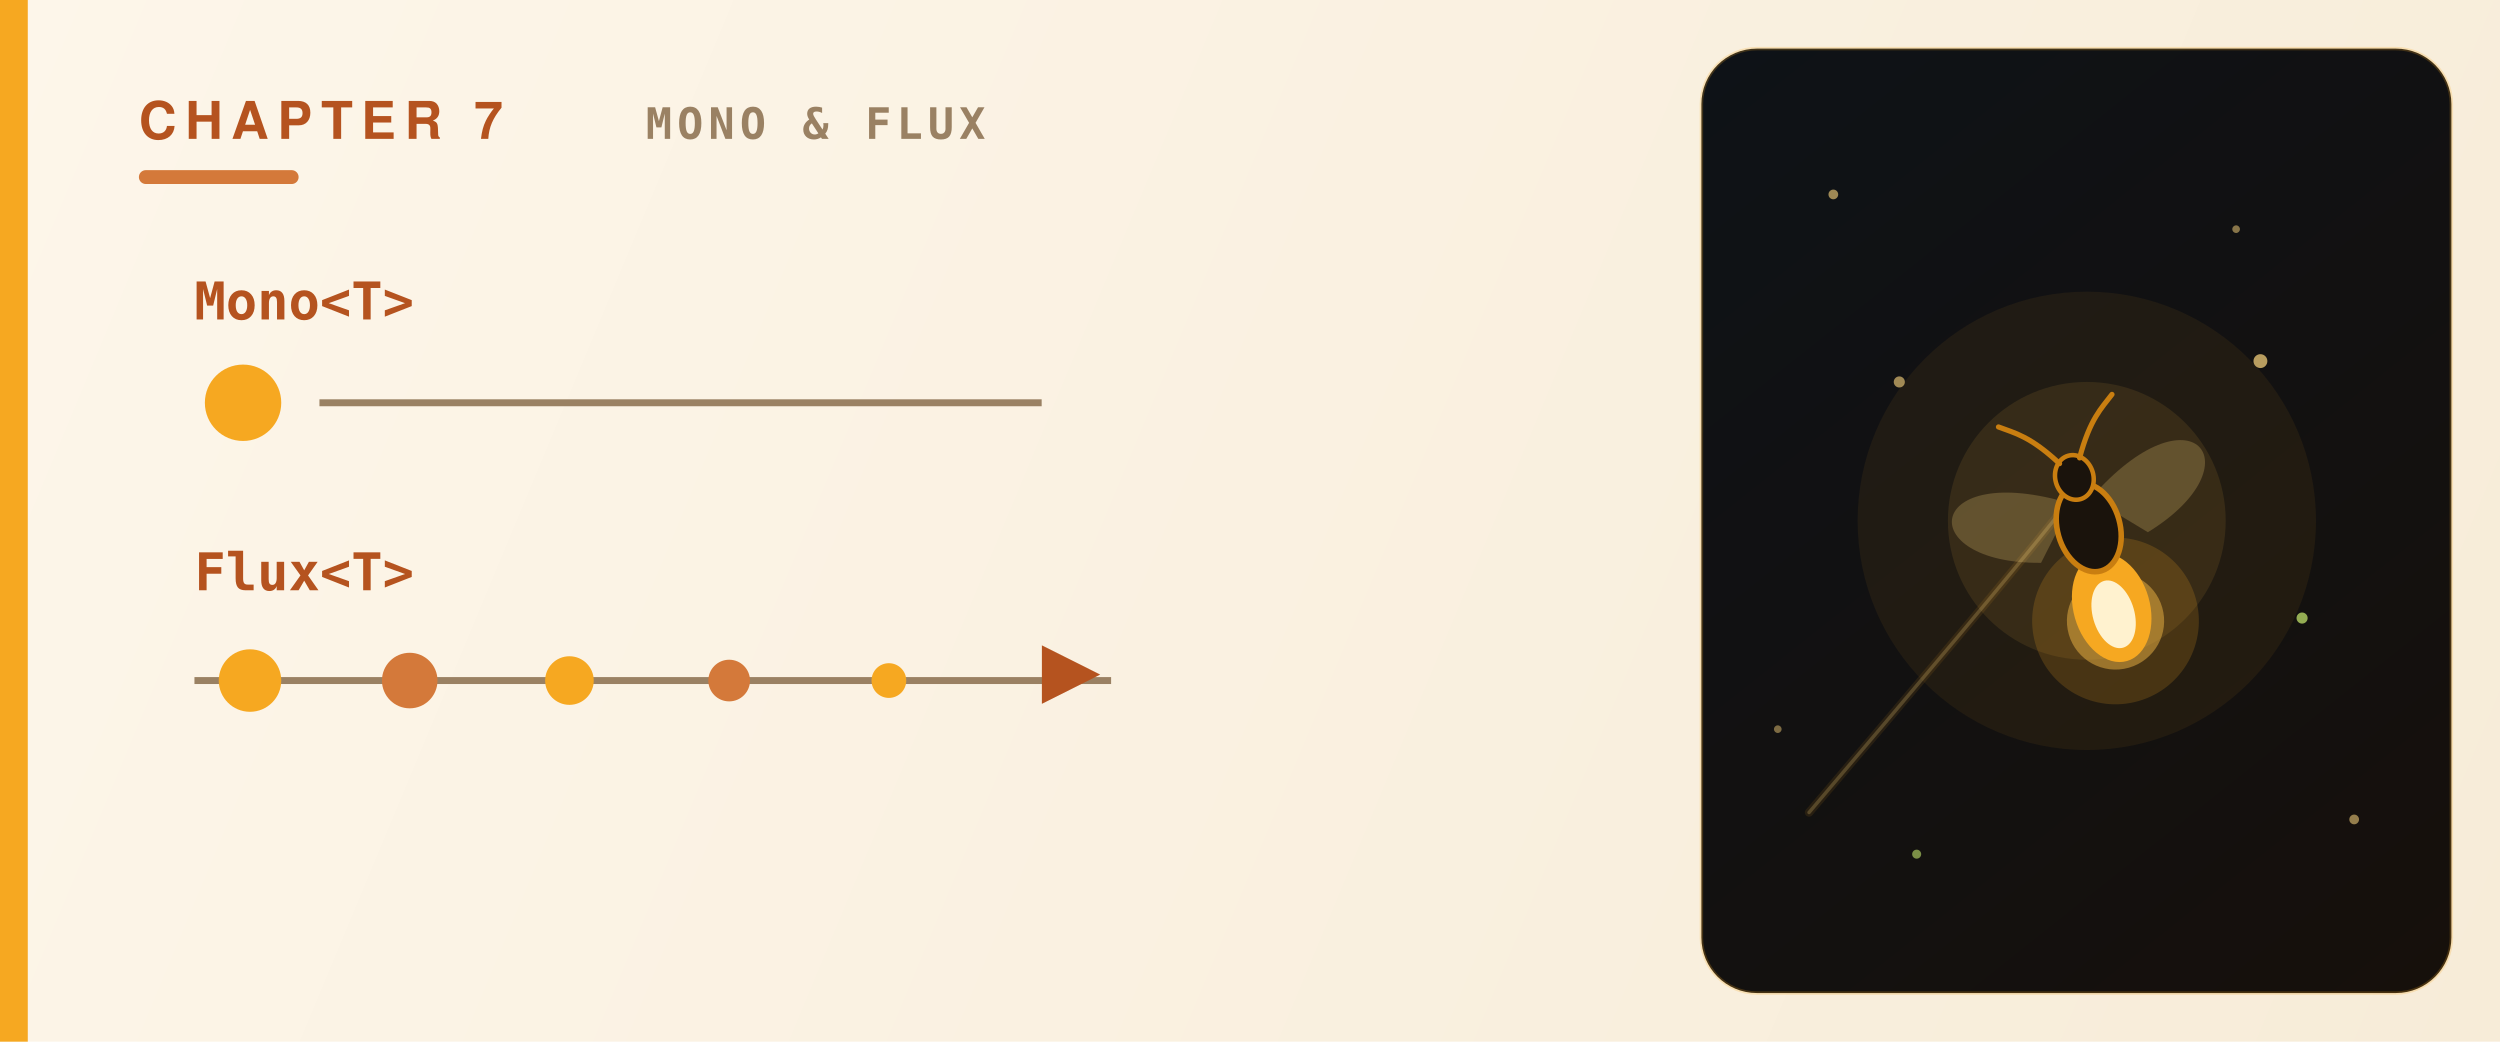
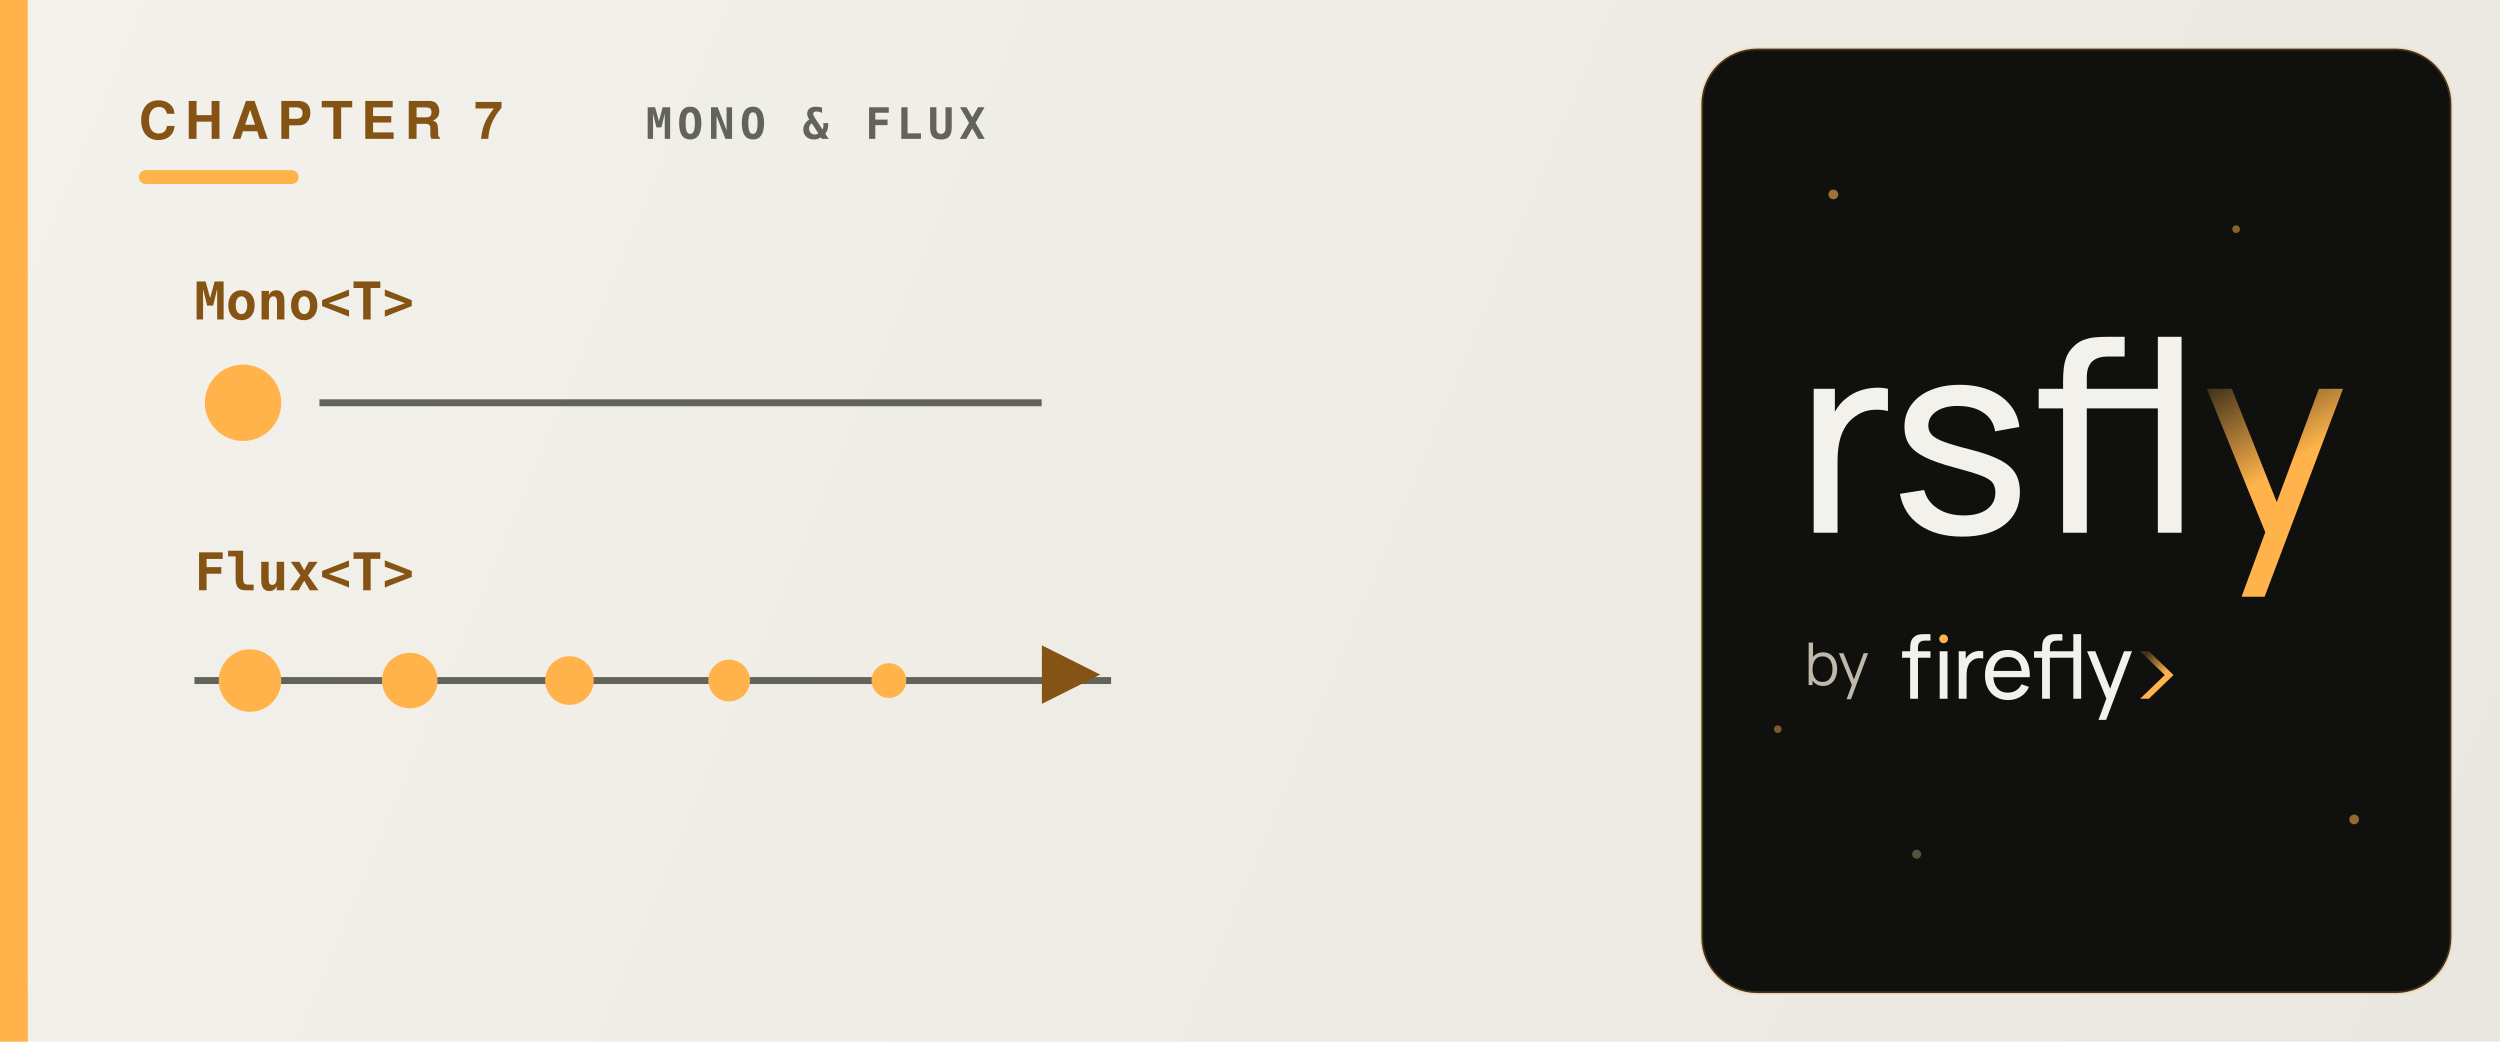
<svg xmlns="http://www.w3.org/2000/svg" viewBox="0 0 720 300" role="img" aria-label="The Reactive Model — Mono and Flux" font-family="Avenir Next,Avenir,Helvetica Neue,Helvetica,Arial,sans-serif">
  <defs>
    <linearGradient id="fld" x1="0" y1="0" x2="720" y2="300" gradientUnits="userSpaceOnUse">
-       <stop offset="0" stop-color="#fdf6ea" />
-       <stop offset="1" stop-color="#f7ecd8" />
+       <stop offset="0" stop-color="#f3f1eb" />
+       <stop offset="1" stop-color="#e9e7df" />
    </linearGradient>
    <linearGradient id="pnl" x1="490" y1="14" x2="706" y2="286" gradientUnits="userSpaceOnUse">
-       <stop offset="0" stop-color="#0e1217" />
-       <stop offset="1" stop-color="#16100b" />
+       <stop offset="0" stop-color="#10110f" />
+       <stop offset="1" stop-color="#10110f" />
    </linearGradient>
    <linearGradient id="grh" x1="0" y1="0" x2="720" y2="0" gradientUnits="userSpaceOnUse">
-       <stop offset="0" stop-color="#f6a821" />
-       <stop offset="1" stop-color="#d4793a" />
+       <stop offset="0" stop-color="#ffb34a" />
+       <stop offset="1" stop-color="#ffb34a" />
    </linearGradient>
  </defs>
  <rect width="720" height="300" fill="url(#fld)" />
  <rect x="0" y="0" width="8" height="300" fill="url(#grh)" />
  <rect x="490" y="14" width="216" height="272" rx="16" fill="url(#pnl)" />
-   <rect x="490" y="14" width="216" height="272" rx="16" fill="none" stroke="#f6a821" stroke-width="1" opacity="0.22" />
-   <g fill="#ffd980">
+   <rect x="490" y="14" width="216" height="272" rx="16" fill="none" stroke="#ffb34a" stroke-width="1" opacity="0.22" />
+   <g fill="#ffb34a">
    <circle cx="528" cy="56" r="1.4" opacity="0.6" />
    <circle cx="678" cy="236" r="1.4" opacity="0.55" />
    <circle cx="644" cy="66" r="1.1" opacity="0.5" />
    <circle cx="512" cy="210" r="1.1" opacity="0.45" />
  </g>
-   <circle cx="552" cy="246" r="1.3" fill="#bfe26a" opacity="0.6" />
-   <text x="40" y="40" fill="#b5531f" font-size="15" font-weight="800" letter-spacing="2.5">CHAPTER 7</text>
-   <text x="186" y="40" fill="#9a8163" font-size="12.5" font-weight="600" letter-spacing="1.5" font-family="SF Mono,JetBrains Mono,Menlo,Consolas,monospace">MONO &amp; FLUX</text>
-   <rect x="40" y="49" width="46" height="4" rx="2" fill="#d4793a" />
-   <text x="56" y="92" fill="#b5531f" font-size="15" font-weight="800" font-family="SF Mono,JetBrains Mono,Menlo,Consolas,monospace">Mono&lt;T&gt;</text>
-   <circle cx="70" cy="116" r="11" fill="#f6a821" />
-   <line x1="92" y1="116" x2="300" y2="116" stroke="#9a8163" stroke-width="2" />
-   <text x="56" y="170" fill="#b5531f" font-size="15" font-weight="800" font-family="SF Mono,JetBrains Mono,Menlo,Consolas,monospace">Flux&lt;T&gt;</text>
-   <line x1="56" y1="196" x2="320" y2="196" stroke="#9a8163" stroke-width="2" />
-   <circle cx="72" cy="196" r="9" fill="#f6a821" />
-   <circle cx="118" cy="196" r="8" fill="#d4793a" />
-   <circle cx="164" cy="196" r="7" fill="#f6a821" />
-   <circle cx="210" cy="196" r="6" fill="#d4793a" />
-   <circle cx="256" cy="196" r="5" fill="#f6a821" />
-   <text x="300" y="200" fill="#b5531f" font-size="22">▶</text>
-   <g transform="translate(601,150)">
-     <circle r="66" fill="#f6a821" opacity="0.07" />
-     <circle r="40" fill="#ffc24a" opacity="0.10" />
-     <path d="M-80,84 C-46,44 -24,18 -8,-2" fill="none" stroke="#f6a821" stroke-width="2.4" opacity="0.10" stroke-linecap="round" />
-     <path d="M-80,84 C-46,44 -24,18 -8,-2" fill="none" stroke="#ffd980" stroke-width="1" opacity="0.22" stroke-linecap="round" />
-     <g transform="rotate(-16)">
-       <circle cx="0" cy="30" r="24" fill="#f6a821" opacity="0.18" />
-       <circle cx="0" cy="30" r="14" fill="#ffc24a" opacity="0.45" />
-       <path d="M-3,-6 C-40,-30 -52,-2 -16,8 Z" fill="#ffd980" opacity="0.22" />
-       <path d="M3,-6 C40,-30 52,-2 16,8 Z" fill="#ffd980" opacity="0.22" />
-       <ellipse cx="0" cy="26" rx="11" ry="16" fill="#f6a821" />
-       <ellipse cx="0" cy="28" rx="6" ry="10" fill="#fff2cf" />
-       <ellipse cx="0" cy="2" rx="9" ry="13" fill="#1a130c" stroke="#c97e10" stroke-width="1.6" />
-       <ellipse cx="0" cy="-13" rx="5.5" ry="6.5" fill="#1a130c" stroke="#c97e10" stroke-width="1.3" />
-       <path d="M-3,-18 C-9,-28 -13,-30 -17,-33" fill="none" stroke="#c97e10" stroke-width="1.5" stroke-linecap="round" />
-       <path d="M3,-18 C9,-28 13,-30 17,-33" fill="none" stroke="#c97e10" stroke-width="1.5" stroke-linecap="round" />
+   <circle cx="552" cy="246" r="1.3" fill="#7a8460" opacity="0.6" />
+   <text x="40" y="40" fill="#855414" font-size="15" font-weight="800" letter-spacing="2.5">CHAPTER 7</text>
+   <text x="186" y="40" fill="#62645b" font-size="12.5" font-weight="600" letter-spacing="1.5" font-family="SF Mono,JetBrains Mono,Menlo,Consolas,monospace">MONO &amp; FLUX</text>
+   <rect x="40" y="49" width="46" height="4" rx="2" fill="#ffb34a" />
+   <text x="56" y="92" fill="#855414" font-size="15" font-weight="800" font-family="SF Mono,JetBrains Mono,Menlo,Consolas,monospace">Mono&lt;T&gt;</text>
+   <circle cx="70" cy="116" r="11" fill="#ffb34a" />
+   <line x1="92" y1="116" x2="300" y2="116" stroke="#62645b" stroke-width="2" />
+   <text x="56" y="170" fill="#855414" font-size="15" font-weight="800" font-family="SF Mono,JetBrains Mono,Menlo,Consolas,monospace">Flux&lt;T&gt;</text>
+   <line x1="56" y1="196" x2="320" y2="196" stroke="#62645b" stroke-width="2" />
+   <circle cx="72" cy="196" r="9" fill="#ffb34a" />
+   <circle cx="118" cy="196" r="8" fill="#ffb34a" />
+   <circle cx="164" cy="196" r="7" fill="#ffb34a" />
+   <circle cx="210" cy="196" r="6" fill="#ffb34a" />
+   <circle cx="256" cy="196" r="5" fill="#ffb34a" />
+   <text x="300" y="200" fill="#855414" font-size="22">▶</text>
+   <svg x="506" y="82" width="184" height="133" viewBox="0 0 335.52 242">
+     <g fill="#f3f1eb" transform="translate(20 130) scale(0.07 -0.07)">
+       <g transform="translate(0 0)">
+         <path d="M140 0L140 1080L299 1080L299 908Q310 927 323 945Q353 987 391 1014Q433 1048 486 1066Q539 1084 594 1087.5Q649 1091 697 1080L697 913Q641 928 574 921Q507 914 450 872Q398 835 369.5 782Q341 729 330 667.5Q319 606 319 542L319 0Z" />
+       </g>
+       <g transform="translate(707 0)">
+         <path d="M548 -29Q355 -29 231.5 55.5Q108 140 80 292L262 321Q284 233 363 181.5Q442 130 559 130Q670 130 733 176Q796 222 796 301Q796 347 775 375.5Q754 404 688.5 429Q623 454 491 489Q348 527 266 568Q184 609 149 663Q114 717 114 794Q114 889 166 960.5Q218 1032 311.5 1071Q405 1110 529 1110Q652 1110 749 1071Q846 1032 905.5 960.5Q965 889 976 794L794 761Q781 848 710.5 898Q640 948 529 951Q424 955 358.5 914Q293 873 293 803Q293 764 317.5 736Q342 708 408.5 683Q475 658 602 626Q745 590 827.5 547.5Q910 505 945 447.5Q980 390 980 306Q980 150 865 60.5Q750 -29 548 -29Z" />
+       </g>
+       <g transform="translate(1768 0)">
+         <path d="M243 0L243 933L60 933L60 1080L243 1080L243 1139Q243 1181 247 1224.5Q251 1268 265 1309.5Q279 1351 311 1386Q348 1427 392 1444.5Q436 1462 481.5 1466Q527 1470 568 1470L705 1470L705 1322L578 1322Q499 1322 460 1283.5Q421 1245 421 1167L421 1080L954 1080L954 1470L1132 1470L1132 0L954 0L954 933L421 933L421 0Z" />
+       </g>
+       <g transform="translate(3060 0)">
+         <g data-family-terminal="trail-y">
+           <defs>
+             <linearGradient id="opener-rsfly-family-rsfly-20-130-140" gradientUnits="userSpaceOnUse" x1="30" y1="1080" x2="554" y2="230">
+               <stop offset="0" stop-color="#ffb34a" stop-opacity="0.2" />
+               <stop offset="0.8" stop-color="#ffb34a" stop-opacity="1" />
+             </linearGradient>
+           </defs>
+           <path d="M290 -480L468 4L30 1080L217 1080L554 230L870 1080L1051 1080L463 -480Z" fill="url(#opener-rsfly-family-rsfly-20-130-140)" />
+         </g>
+       </g>
    </g>
-     <circle cx="50" cy="-46" r="2" fill="#ffd980" opacity="0.7" />
-     <circle cx="62" cy="28" r="1.6" fill="#bfe26a" opacity="0.75" />
-     <circle cx="-54" cy="-40" r="1.6" fill="#ffd980" opacity="0.6" />
-   </g>
+     <g fill="#bfb8ab" transform="translate(25 210) scale(0.0155 -0.0155)">
+       <path d="M625 -30Q476 -30 373 46Q314 89 271 150L271 0L139 0L139 1440L287 1440L287 953Q325 1001 375 1036Q479 1110 631 1110Q779 1110 885 1035Q991 960 1047.5 831Q1104 702 1104 541Q1104 379 1047 250Q990 121 883 45.5Q776 -30 625 -30ZM610 107Q723 107 798 164Q873 221 910.5 319.5Q948 418 948 541Q948 663 911 761Q874 859 798.5 916Q723 973 607 973Q494 973 419.5 918Q345 863 308 765.5Q271 668 271 541Q271 416 308 317.5Q345 219 420 163Q495 107 610 107Z" transform="translate(0 0)" />
+       <path d="M294 -480L472 3L33 1080L189 1080L544 192L871 1080L1021 1080L441 -480Z" transform="translate(1131 0)" />
+     </g>
+     <svg x="76" y="183" width="143" height="45.48" viewBox="5 -148 619.4 197">
+       <defs>
+         <linearGradient id="opener-rsfly-firefly-trail" gradientUnits="userSpaceOnUse" x1="567.4" y1="-108" x2="623.4" y2="-54">
+           <stop offset="0" stop-color="#ffb34a" stop-opacity="0.2" />
+           <stop offset="0.8" stop-color="#ffb34a" stop-opacity="1" />
+         </linearGradient>
+       </defs>
+       <path d="M24.3 0L24.3 -93.3L6 -93.3L6 -108L24.3 -108L24.3 -113.9Q24.3 -118.1 24.7 -122.45Q25.1 -126.8 26.5 -130.95Q27.9 -135.1 31.1 -138.6Q34.8 -142.7 39.2 -144.45Q43.6 -146.2 48.15 -146.6Q52.7 -147 56.8 -147L70.5 -147L70.5 -132.2L57.8 -132.2Q49.9 -132.2 46 -128.35Q42.1 -124.5 42.1 -116.7L42.1 -108L70.5 -108L70.5 -93.3L42.1 -93.3L42.1 0ZM91.5 0L91.5 -108L109.3 -108L109.3 0ZM134.8 0L134.8 -108L150.7 -108L150.7 -90.8Q151.8 -92.7 153.1 -94.5Q156.1 -98.7 159.9 -101.4Q164.1 -104.8 169.4 -106.6Q174.7 -108.4 180.2 -108.75Q185.7 -109.1 190.5 -108L190.5 -91.3Q184.9 -92.8 178.2 -92.1Q171.5 -91.4 165.8 -87.2Q160.6 -83.5 157.75 -78.2Q154.9 -72.9 153.8 -66.75Q152.7 -60.6 152.7 -54.2L152.7 0ZM247.3 3Q231.4 3 219.55 -4.05Q207.7 -11.1 201.1 -23.75Q194.5 -36.4 194.5 -53.3Q194.5 -71 201 -83.95Q207.5 -96.9 219.15 -103.95Q230.8 -111 246.5 -111Q262.8 -111 274.25 -103.5Q285.7 -96 291.45 -82.1Q297.2 -68.2 296.4 -49L213.6 -49Q214.6 -33.5 222 -24.4Q230.6 -13.9 246.5 -13.9Q257.2 -13.9 265.1 -18.8Q273 -23.7 277.5 -32.9L294.6 -27Q288.3 -12.7 275.65 -4.85Q263 3 247.3 3ZM277.9 -63.3Q276.5 -77.4 270.3 -85.2Q262.5 -95 247.1 -95Q230.6 -95 222 -84.4Q215.5 -76.4 213.9 -63.3ZM324.4 0L324.4 -93.3L306.1 -93.3L306.1 -108L324.4 -108L324.4 -113.9Q324.4 -118.1 324.8 -122.45Q325.2 -126.8 326.6 -130.95Q328 -135.1 331.2 -138.6Q334.9 -142.7 339.3 -144.45Q343.7 -146.2 348.25 -146.6Q352.8 -147 356.9 -147L370.6 -147L370.6 -132.2L357.9 -132.2Q350 -132.2 346.1 -128.35Q342.2 -124.5 342.2 -116.7L342.2 -108L395.5 -108L395.5 -147L413.3 -147L413.3 0L395.5 0L395.5 -93.3L342.2 -93.3L342.2 0ZM452.8 48L470.6 -0.4L426.8 -108L445.5 -108L479.2 -23L510.8 -108L528.9 -108L470.1 48Z" fill="#f3f1eb" />
+       <circle cx="100.4" cy="-136.3" r="9.97" fill="#ffb34a" />
+       <path d="M567.4 -108L623.4 -54L603.4 -54L547.4 -108Z" fill="url(#opener-rsfly-firefly-trail)" />
+       <path d="M623.4 -54L567.4 0L547.4 0L603.4 -54Z" fill="#ffb34a" />
+     </svg>
+   </svg>
</svg>
